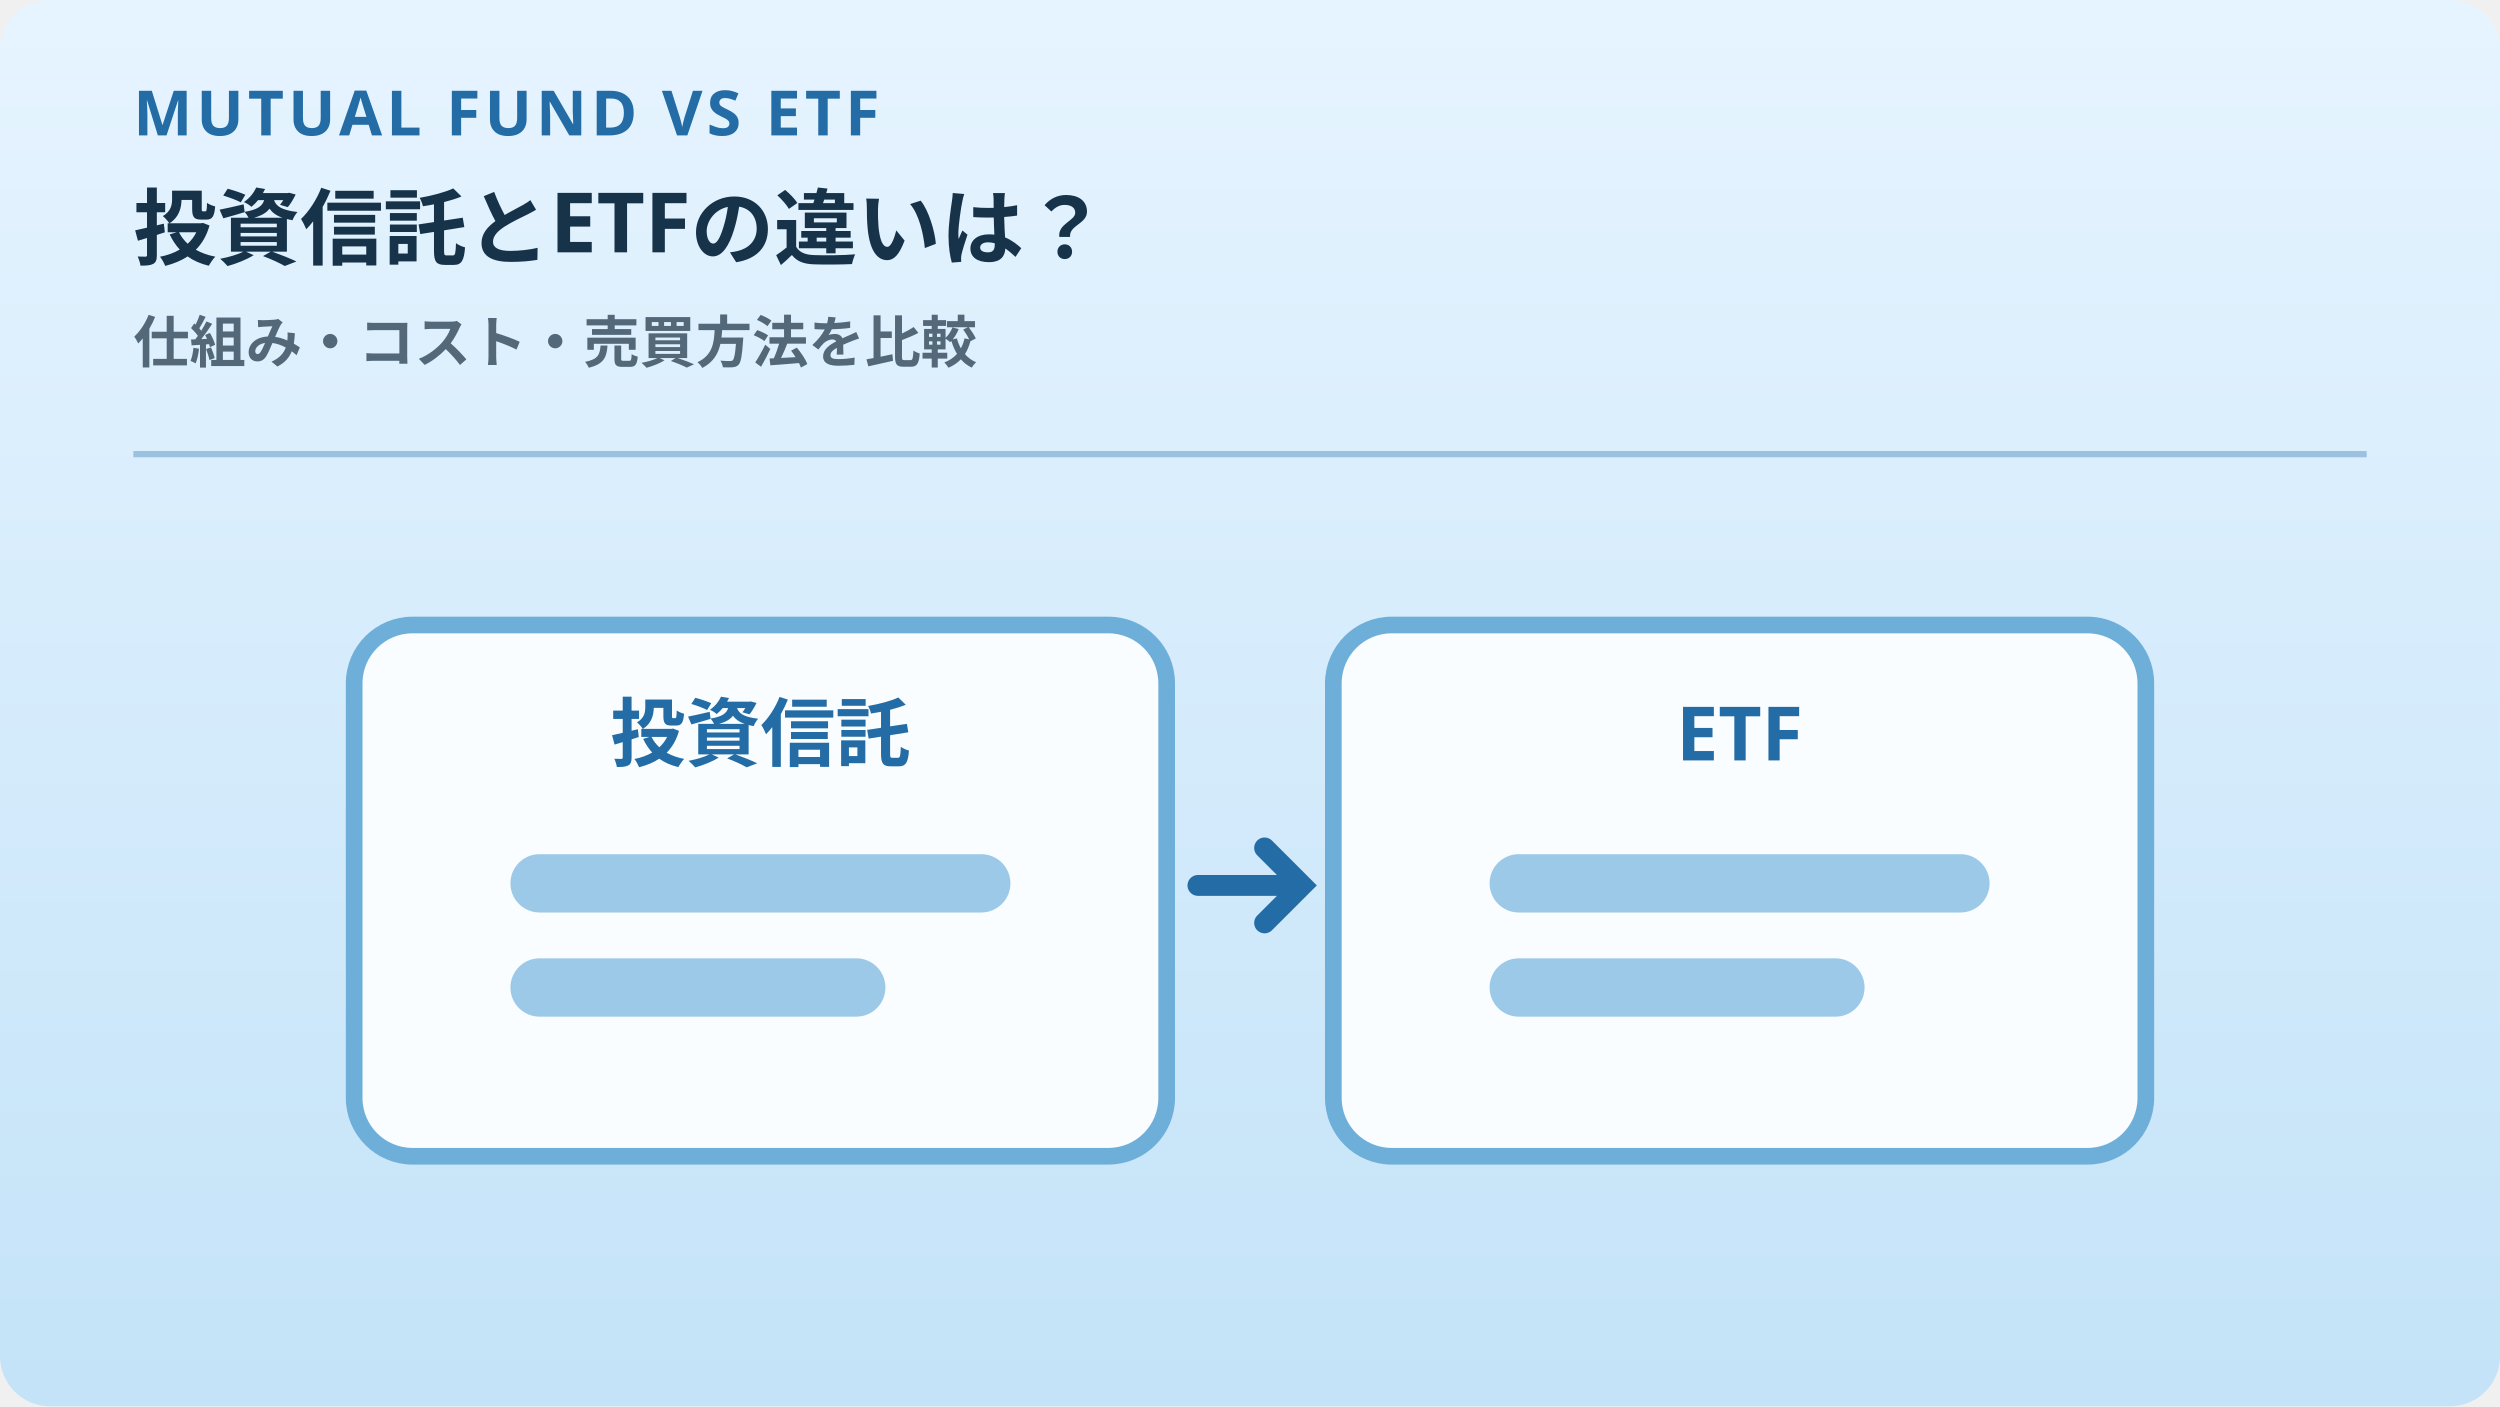
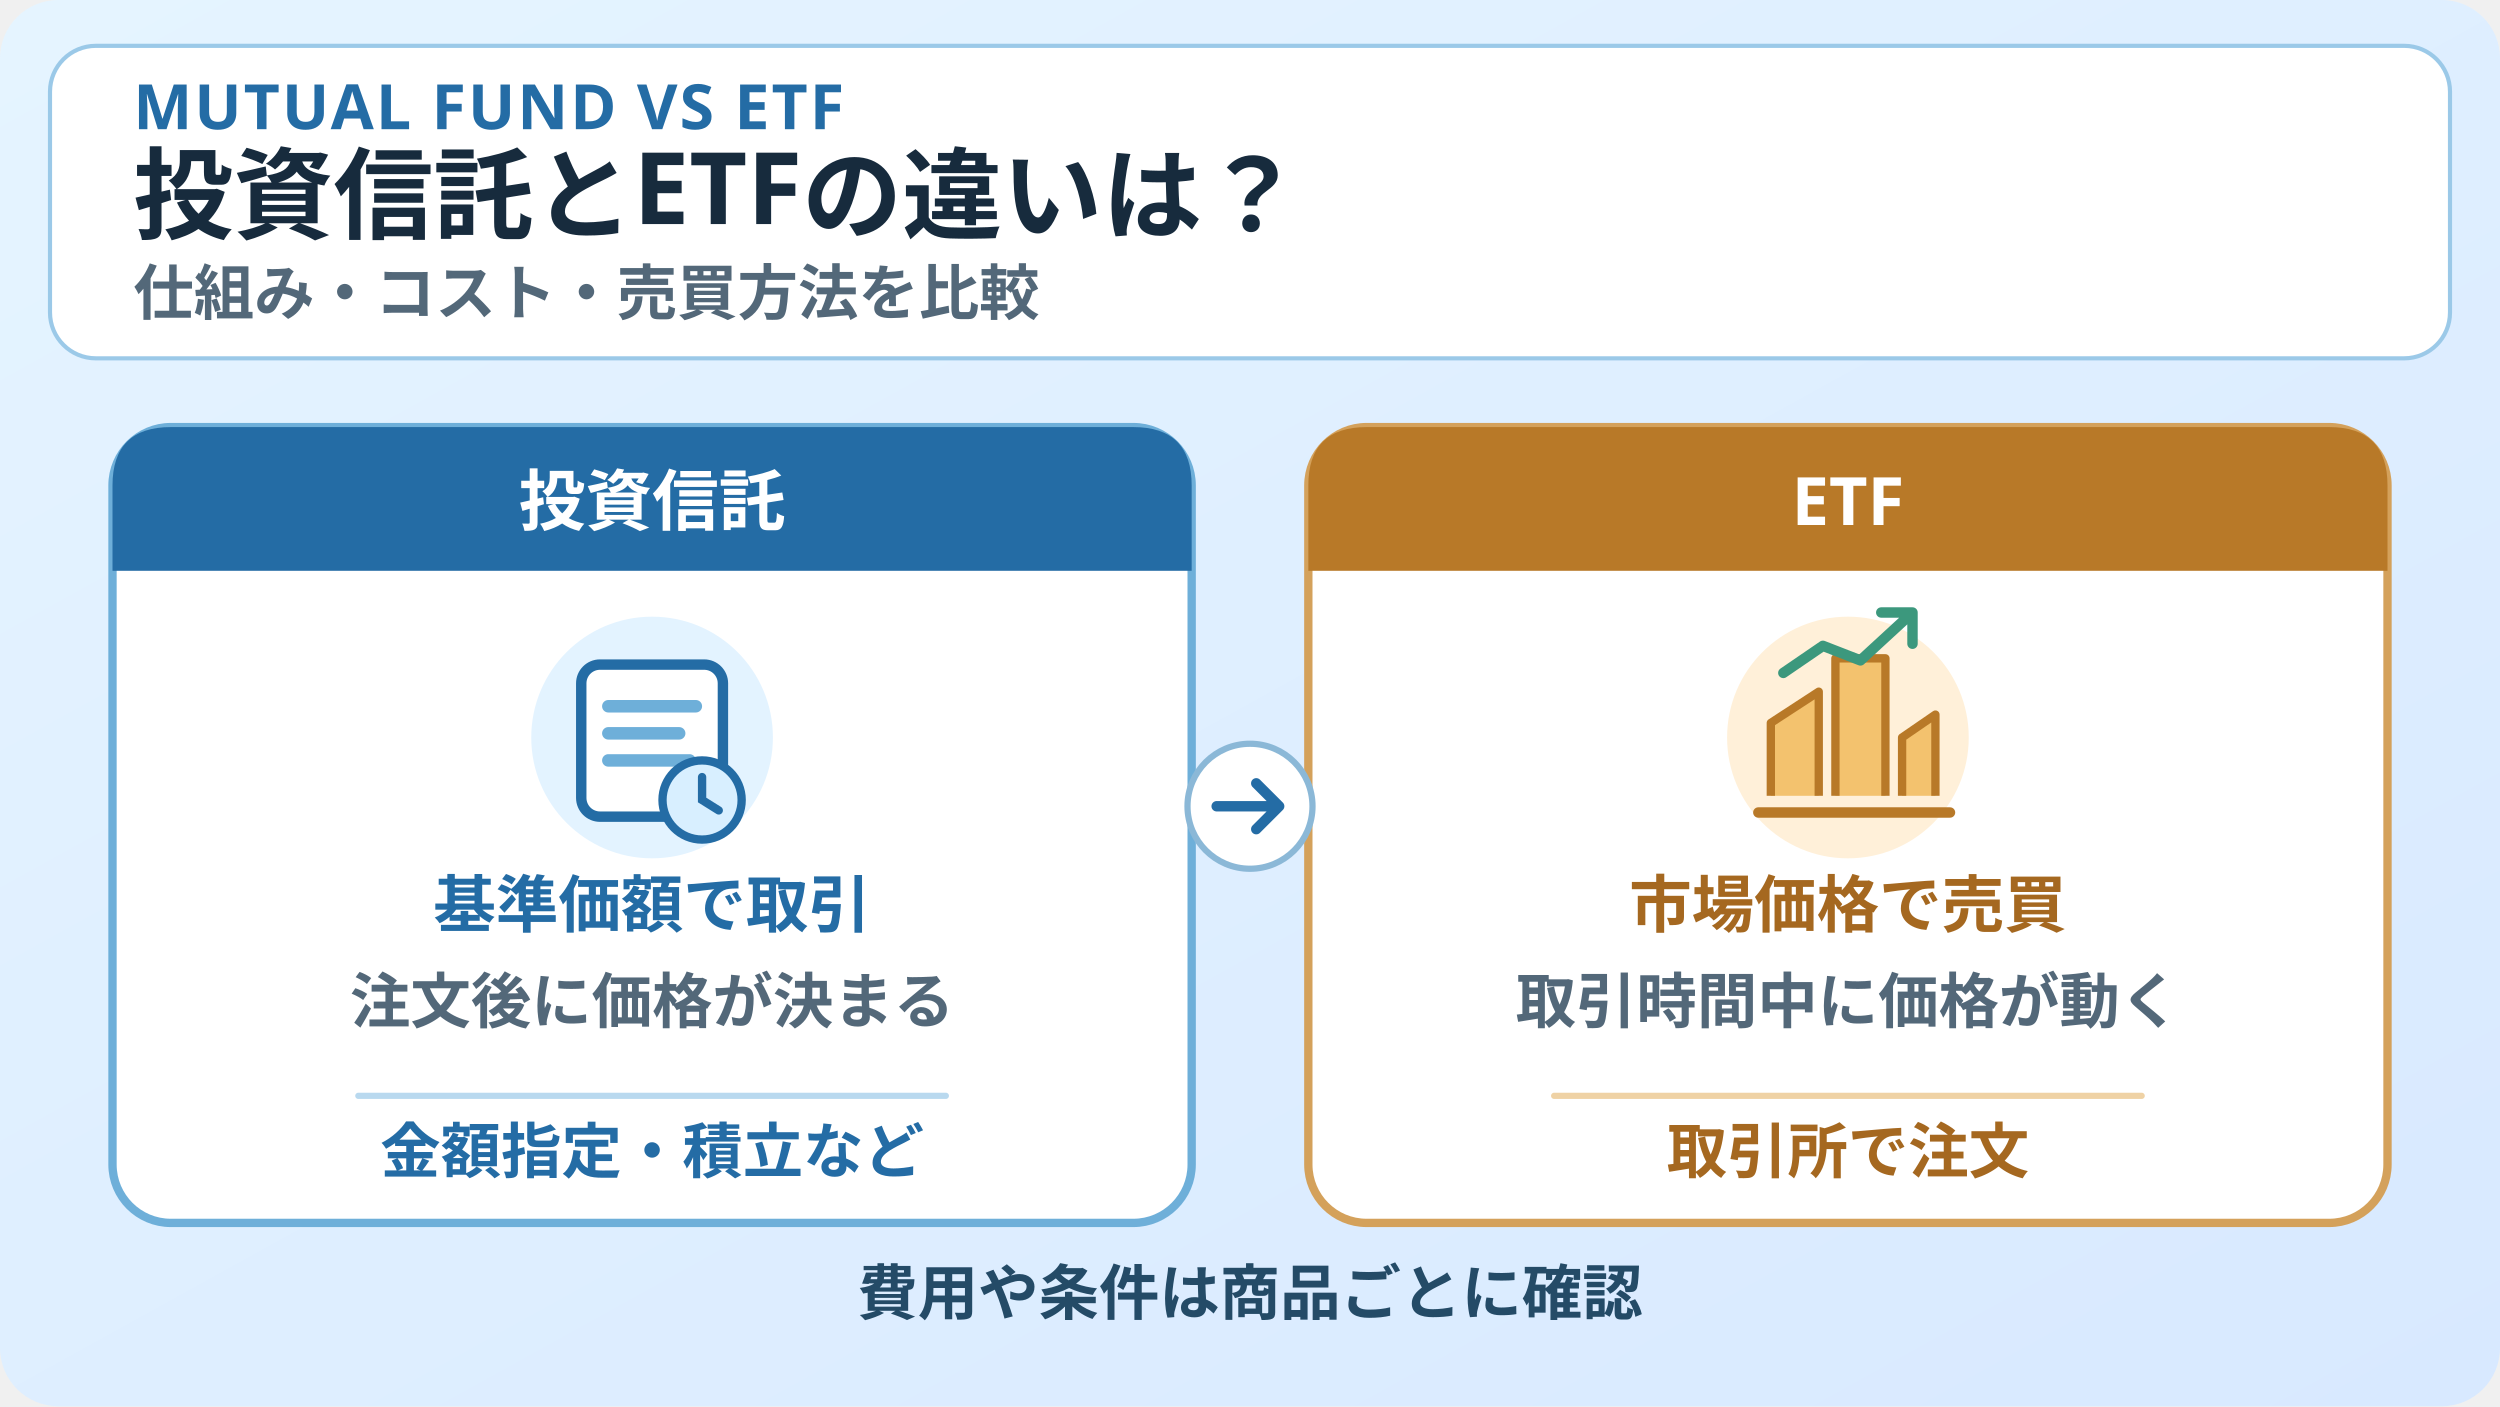
- <svg xmlns="http://www.w3.org/2000/svg" width="1200" height="675" viewBox="0 0 1200 675" role="img" aria-label="投資信託とETFの違いは？仕組み・コスト・売買方法を比較">
+ <svg xmlns="http://www.w3.org/2000/svg" width="1200" height="675" viewBox="0 0 1200 675" role="img" aria-labelledby="title desc">
  <defs>
-     <linearGradient id="bg" x1="0" y1="0" x2="0" y2="1">
-       <stop stop-color="#e6f4ff" />
-       <stop offset="1" stop-color="#c4e3f8" />
+     <linearGradient id="bg" x1="0" y1="0" x2="1" y2="1">
+       <stop stop-color="#e5f4ff" />
+       <stop offset="1" stop-color="#d8e9ff" />
    </linearGradient>
  </defs>
-   <rect width="1200" height="675" rx="24" fill="url(#bg)" />
-   <text x="64" y="65" font-family="sans-serif" font-size="30" font-weight="700" letter-spacing="2" fill="#246ca5">MUTUAL FUND VS ETF</text>
-   <text x="64" y="124" font-family="sans-serif" font-size="40" font-weight="800" fill="#17334a">投資信託とETFの違いは？</text>
-   <text x="64" y="174" font-family="sans-serif" font-size="27" font-weight="700" fill="#536879">仕組み・コスト・売買方法を比較</text>
-   <path d="M64 218H1136" stroke="#246ca5" stroke-opacity=".35" stroke-width="3" />
-   <g>
-     <rect x="170" y="300" width="390" height="255" rx="28" fill="#f9fdff" stroke="#6eafd9" stroke-width="8" />
-     <rect x="640" y="300" width="390" height="255" rx="28" fill="#f9fdff" stroke="#6eafd9" stroke-width="8" />
-     <text x="365" y="365" text-anchor="middle" font-family="sans-serif" font-size="36" font-weight="800" fill="#246ca5">投資信託</text>
-     <text x="835" y="365" text-anchor="middle" font-family="sans-serif" font-size="36" font-weight="800" fill="#246ca5">ETF</text>
-     <g fill="#9cc9e7">
-       <rect x="245" y="410" width="240" height="28" rx="14" />
-       <rect x="245" y="460" width="180" height="28" rx="14" />
-       <rect x="715" y="410" width="240" height="28" rx="14" />
-       <rect x="715" y="460" width="180" height="28" rx="14" />
-     </g>
-     <path d="M575 425h50m-18-18 18 18-18 18" fill="none" stroke="#246ca5" stroke-width="10" stroke-linecap="round" />
-   </g>
+   <rect width="1200" height="675" rx="28" fill="url(#bg)" />
+   <rect x="24" y="22" width="1152" height="150" rx="22" fill="#fff" stroke="#9bc9e8" stroke-width="2" />
+   <text x="64" y="62" font-family="sans-serif" font-size="30" font-weight="800" letter-spacing="1" fill="#246ca5">MUTUAL FUND VS ETF</text>
+   <text x="64" y="111" font-family="sans-serif" font-size="48" font-weight="800" fill="#172b3d">投資信託とETFの違いは？</text>
+   <text x="64" y="151" font-family="sans-serif" font-size="29" font-weight="650" fill="#536879">仕組み・コスト・売買方法を比較</text>
+   <rect x="54" y="205" width="518" height="382" rx="28" fill="#fff" stroke="#6eafd9" stroke-width="4" />
+   <rect x="628" y="205" width="518" height="382" rx="28" fill="#fff" stroke="#d4a15b" stroke-width="4" />
+   <path d="M54 233Q54 205 82 205H544Q572 205 572 233V274H54Z" fill="#246ca5" />
+   <path d="M628 233Q628 205 656 205H1118Q1146 205 1146 233V274H628Z" fill="#b87928" />
+   <text x="313" y="252" text-anchor="middle" font-family="sans-serif" font-size="32" font-weight="800" fill="#fff">投資信託</text>
+   <text x="887" y="252" text-anchor="middle" font-family="sans-serif" font-size="32" font-weight="800" fill="#fff">ETF</text>
+   <circle cx="313" cy="354" r="58" fill="#e3f3ff" />
+   <rect x="279" y="319" width="68" height="73" rx="9" fill="#fff" stroke="#246ca5" stroke-width="5" />
+   <path d="M292 339H334M292 352H326M292 365H331" stroke="#6eafd9" stroke-width="6" stroke-linecap="round" />
+   <circle cx="337" cy="384" r="19" fill="#d8efff" stroke="#246ca5" stroke-width="4" />
+   <path d="M337 373V384L345 389" fill="none" stroke="#246ca5" stroke-width="4" stroke-linecap="round" />
+   <text x="313" y="445" text-anchor="middle" font-family="sans-serif" font-size="30" font-weight="800" fill="#246ca5">基準価額で取引</text>
+   <text x="313" y="491" text-anchor="middle" font-family="sans-serif" font-size="29" font-weight="650" fill="#536879">注文後に価格が決まる</text>
+   <path d="M172 526H454" stroke="#b9d9ef" stroke-width="3" stroke-linecap="round" />
+   <text x="313" y="563" text-anchor="middle" font-family="sans-serif" font-size="29" font-weight="800" fill="#246ca5">金額指定・積立など</text>
+   <circle cx="600" cy="387" r="30" fill="#fff" stroke="#8bb8d7" stroke-width="3" />
+   <path d="M584 387H614M603 376L614 387L603 398" fill="none" stroke="#246ca5" stroke-width="5" stroke-linecap="round" stroke-linejoin="round" />
+   <circle cx="887" cy="354" r="58" fill="#fff0d9" />
+   <path d="M850 382V347L873 332V382M881 382V316H905V382M913 382V354L929 343V382" fill="#f3c26e" stroke="#b87928" stroke-width="4" stroke-linejoin="round" />
+   <path d="M844 390H936" stroke="#b87928" stroke-width="5" stroke-linecap="round" />
+   <path d="M856 323L875 310L893 317L918 294M903 294H918V309" fill="none" stroke="#3c987d" stroke-width="5" stroke-linecap="round" stroke-linejoin="round" />
+   <text x="887" y="445" text-anchor="middle" font-family="sans-serif" font-size="30" font-weight="800" fill="#a56820">市場価格で売買</text>
+   <text x="887" y="491" text-anchor="middle" font-family="sans-serif" font-size="29" font-weight="650" fill="#536879">取引時間中に価格が動く</text>
+   <path d="M746 526H1028" stroke="#efd2a5" stroke-width="3" stroke-linecap="round" />
+   <text x="887" y="563" text-anchor="middle" font-family="sans-serif" font-size="29" font-weight="800" fill="#a56820">取引所で注文</text>
+   <text x="600" y="631" text-anchor="middle" font-family="sans-serif" font-size="29" font-weight="800" fill="#244b67">費用や条件は商品ごとに確認</text>
</svg>
